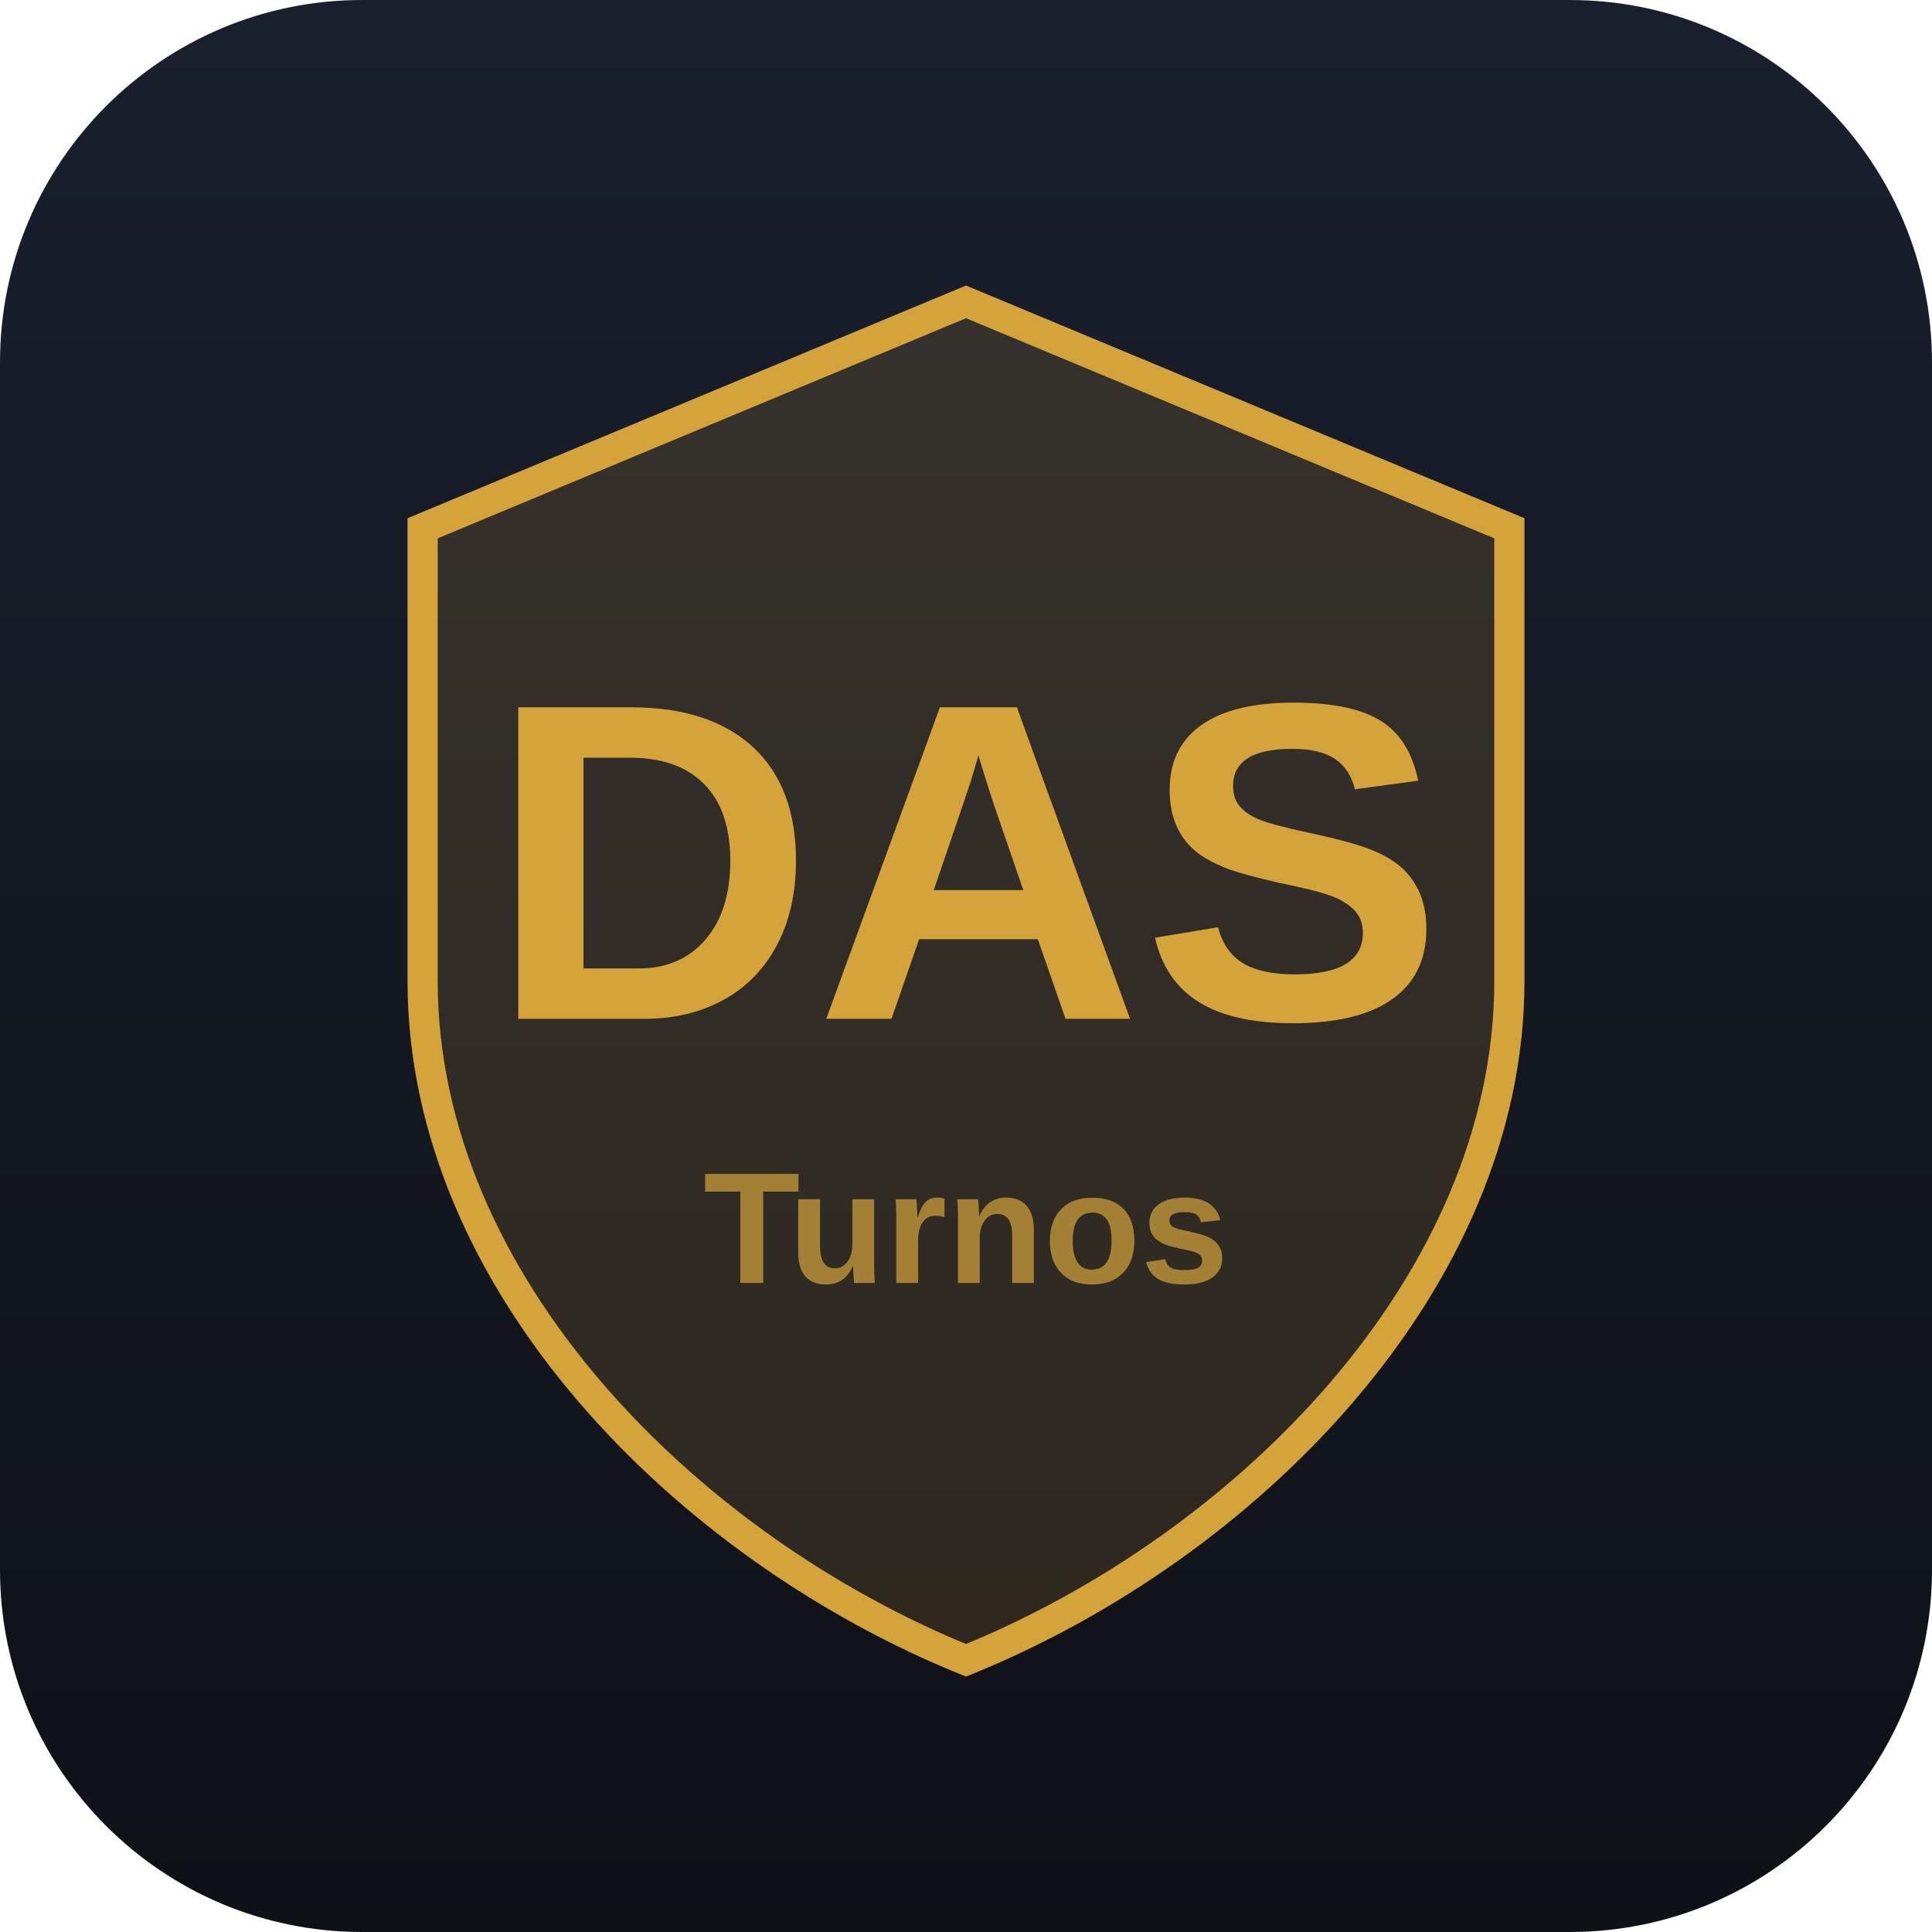
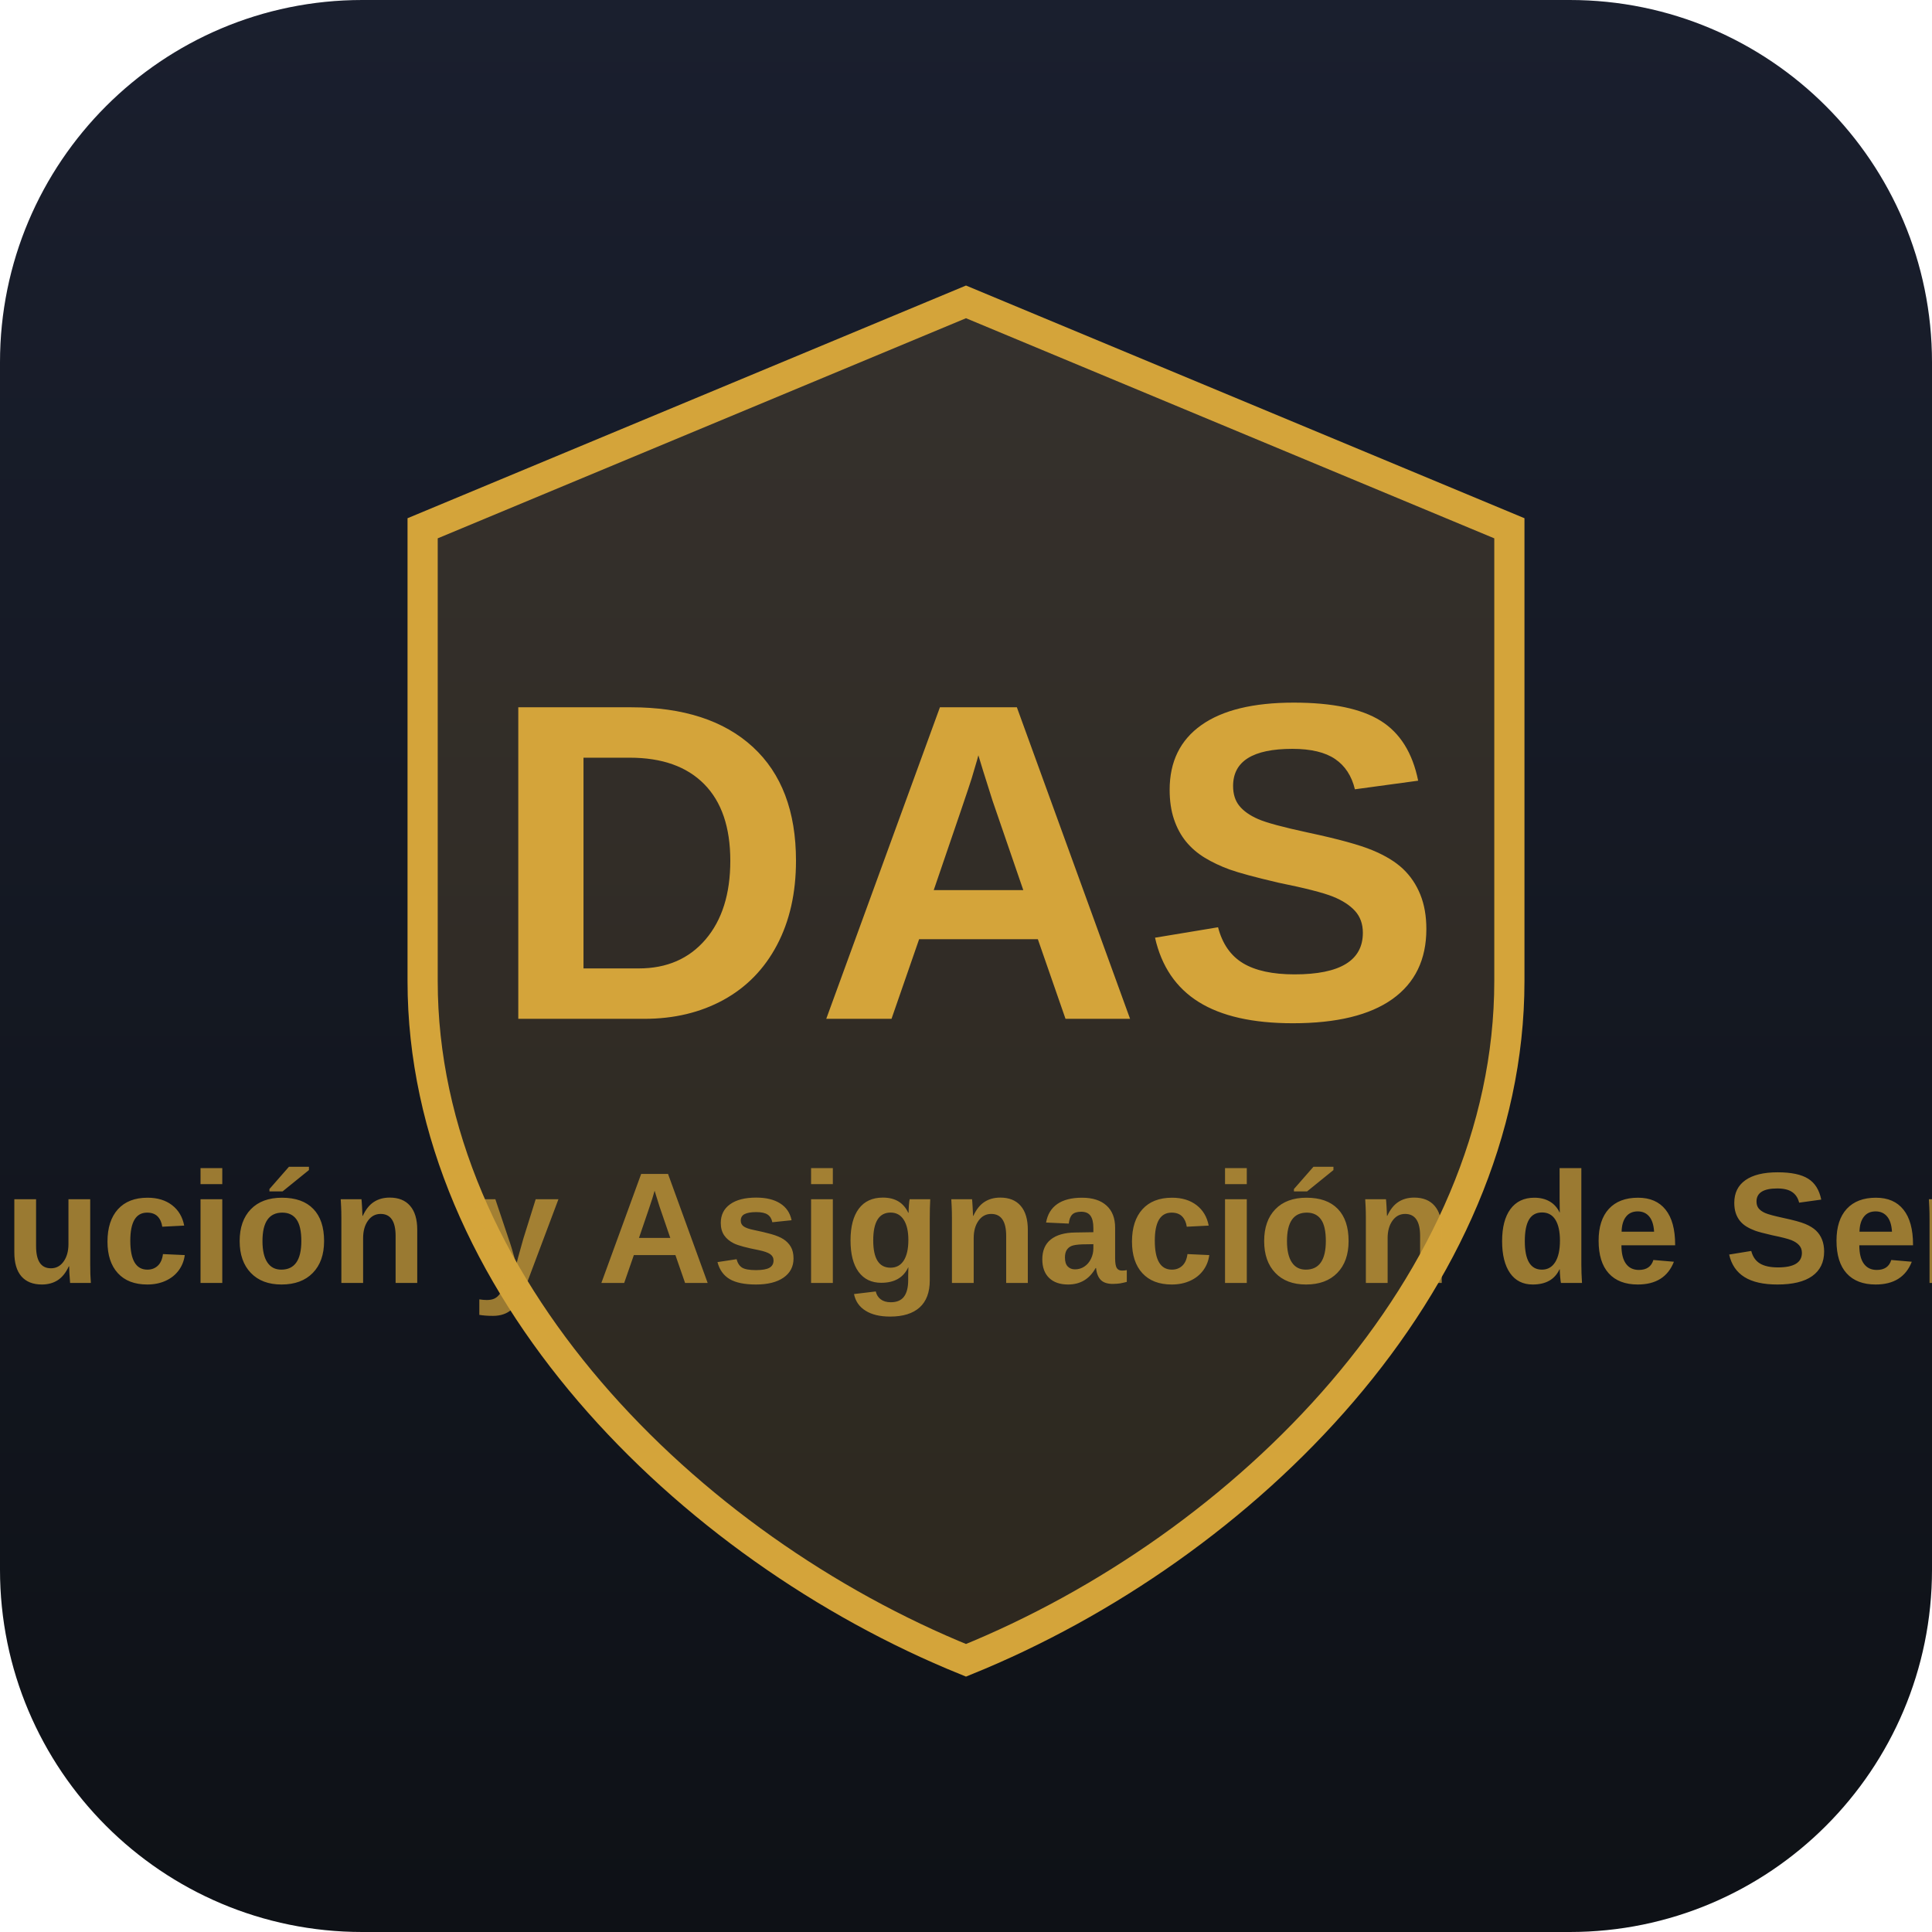
<svg xmlns="http://www.w3.org/2000/svg" viewBox="0 0 512 512" width="512" height="512">
  <defs>
    <linearGradient id="fondo" x1="0" y1="0" x2="0" y2="1">
      <stop offset="0%" stop-color="#1a1f2e" />
      <stop offset="100%" stop-color="#0e1116" />
    </linearGradient>
  </defs>
  <rect width="512" height="512" rx="96" fill="url(#fondo)" />
  <path d="M256 80 L400 140 L400 260 C400 340 330 410 256 440 C182 410 112 340 112 260 L112 140 Z" fill="#d4a43a" opacity="0.15" />
  <path d="M256 80 L400 140 L400 260 C400 340 330 410 256 440 C182 410 112 340 112 260 L112 140 Z" fill="none" stroke="#d4a43a" stroke-width="8" />
  <text x="256" y="270" font-family="Arial, Helvetica, sans-serif" font-size="120" font-weight="bold" fill="#d4a43a" text-anchor="middle">DAS</text>
-   <text x="256" y="340" font-family="Arial, Helvetica, sans-serif" font-size="42" font-weight="bold" fill="#d4a43a" text-anchor="middle" opacity="0.7">Turnos</text>
+   <text x="256" y="340" font-family="Arial, Helvetica, sans-serif" font-size="42" font-weight="bold" fill="#d4a43a" text-anchor="middle" opacity="0.7">Distribución y Asignación de Servicios</text>
</svg>
